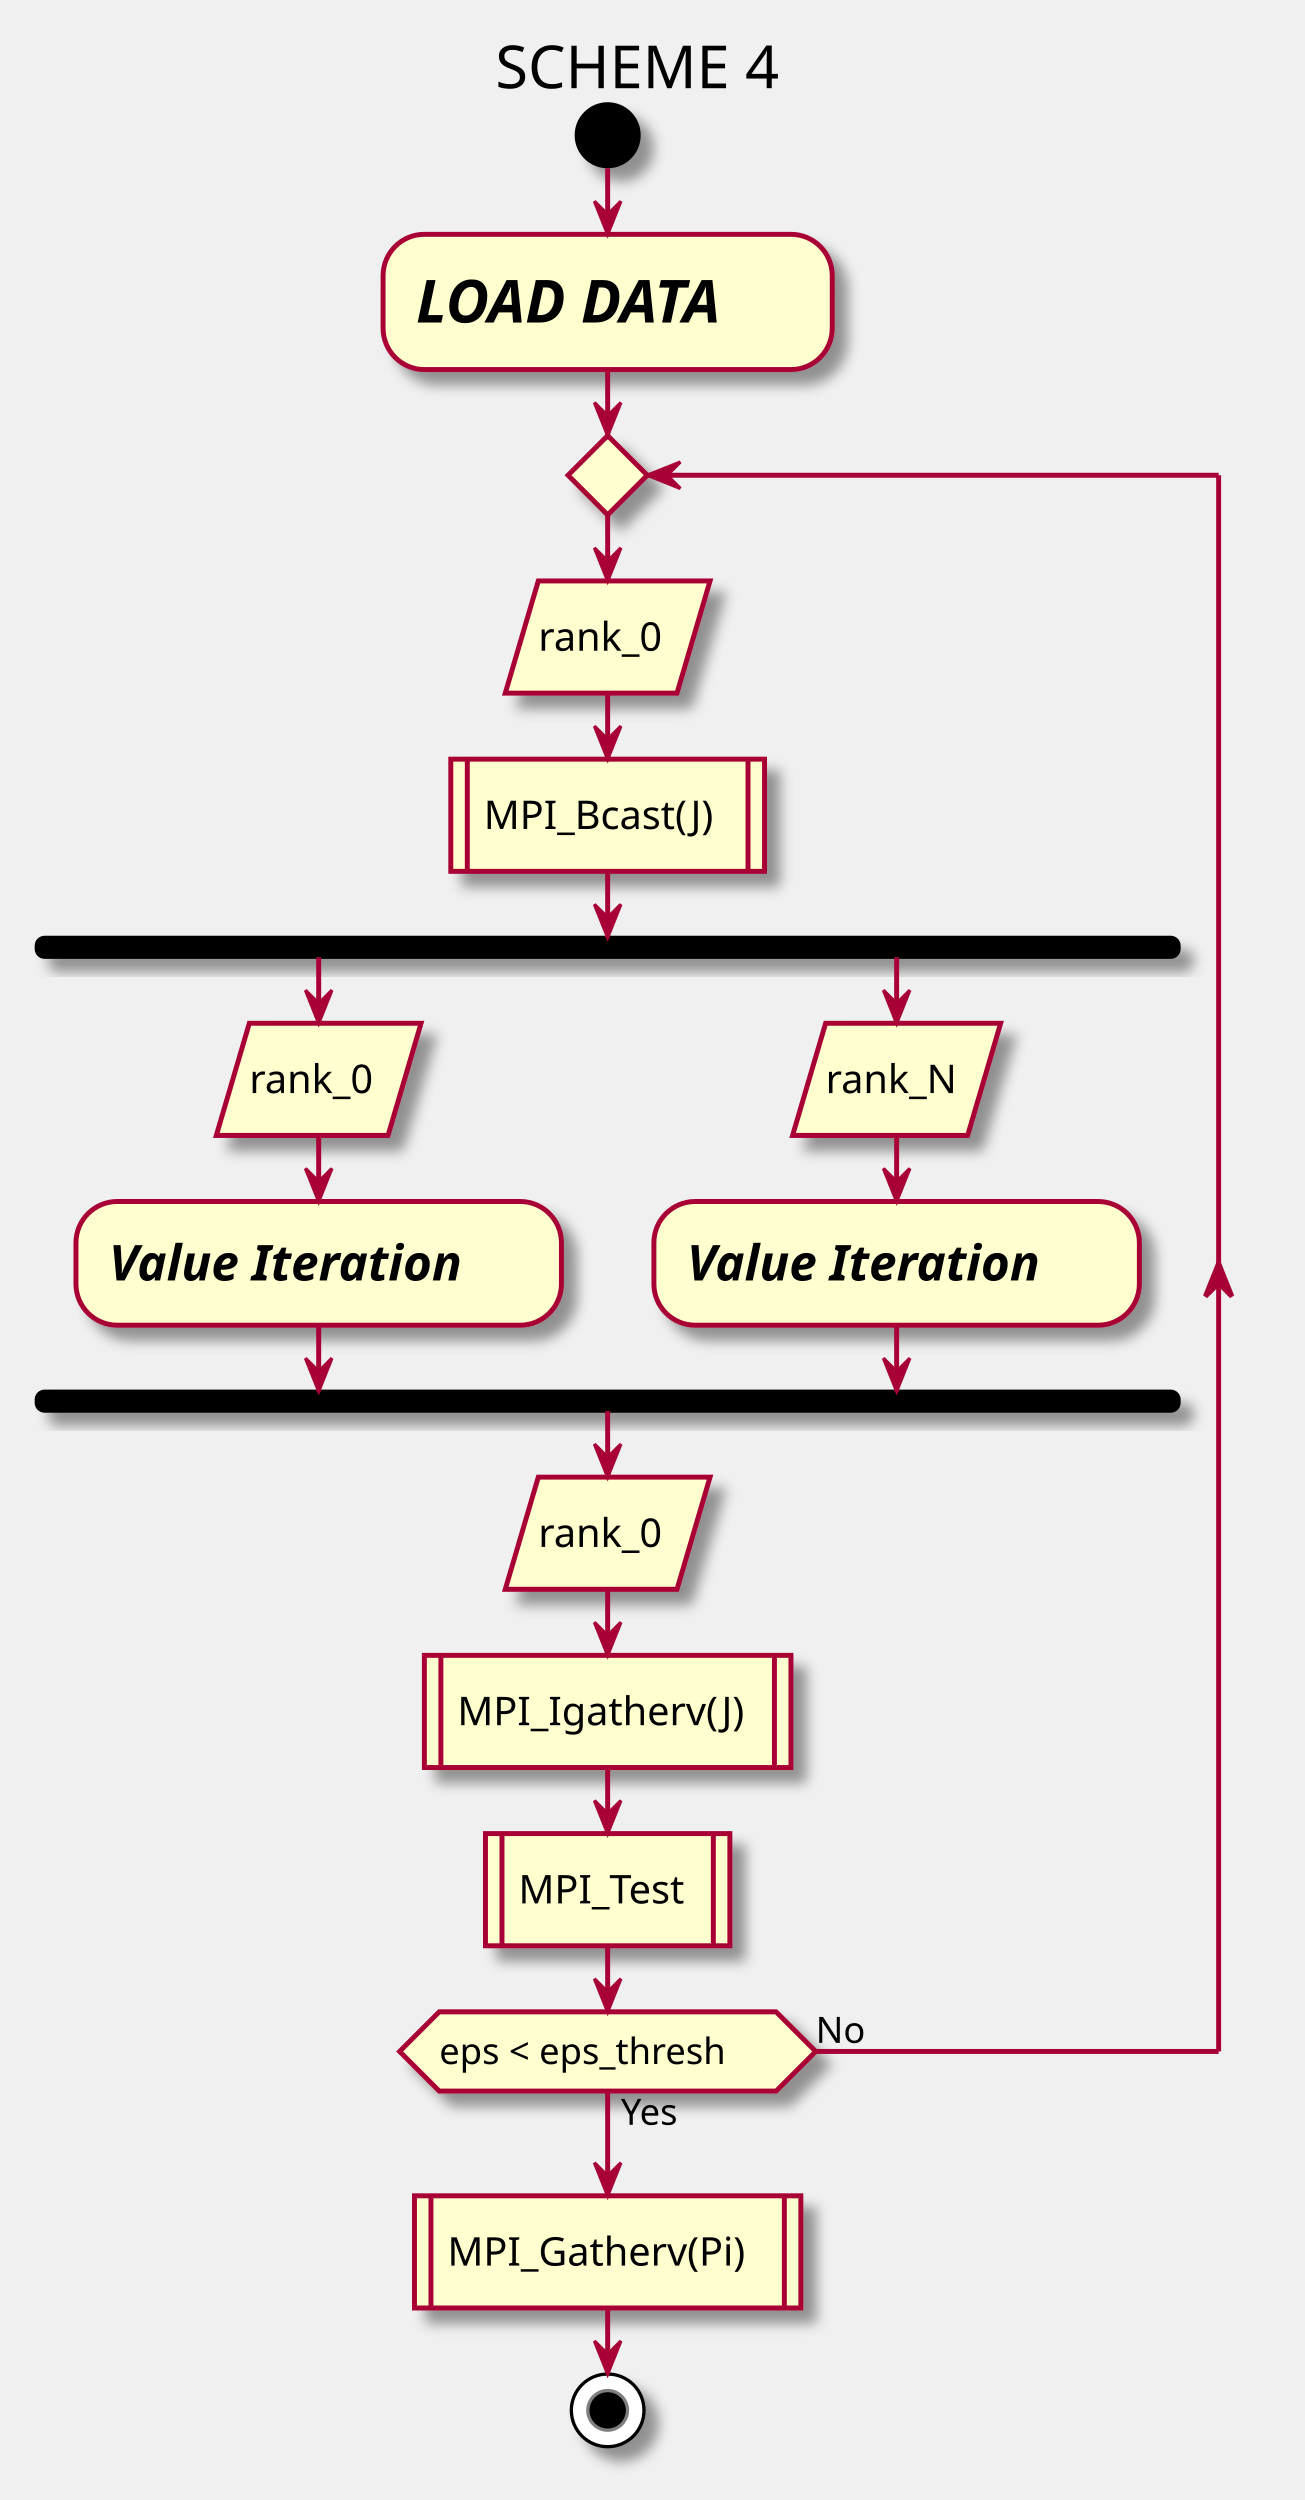
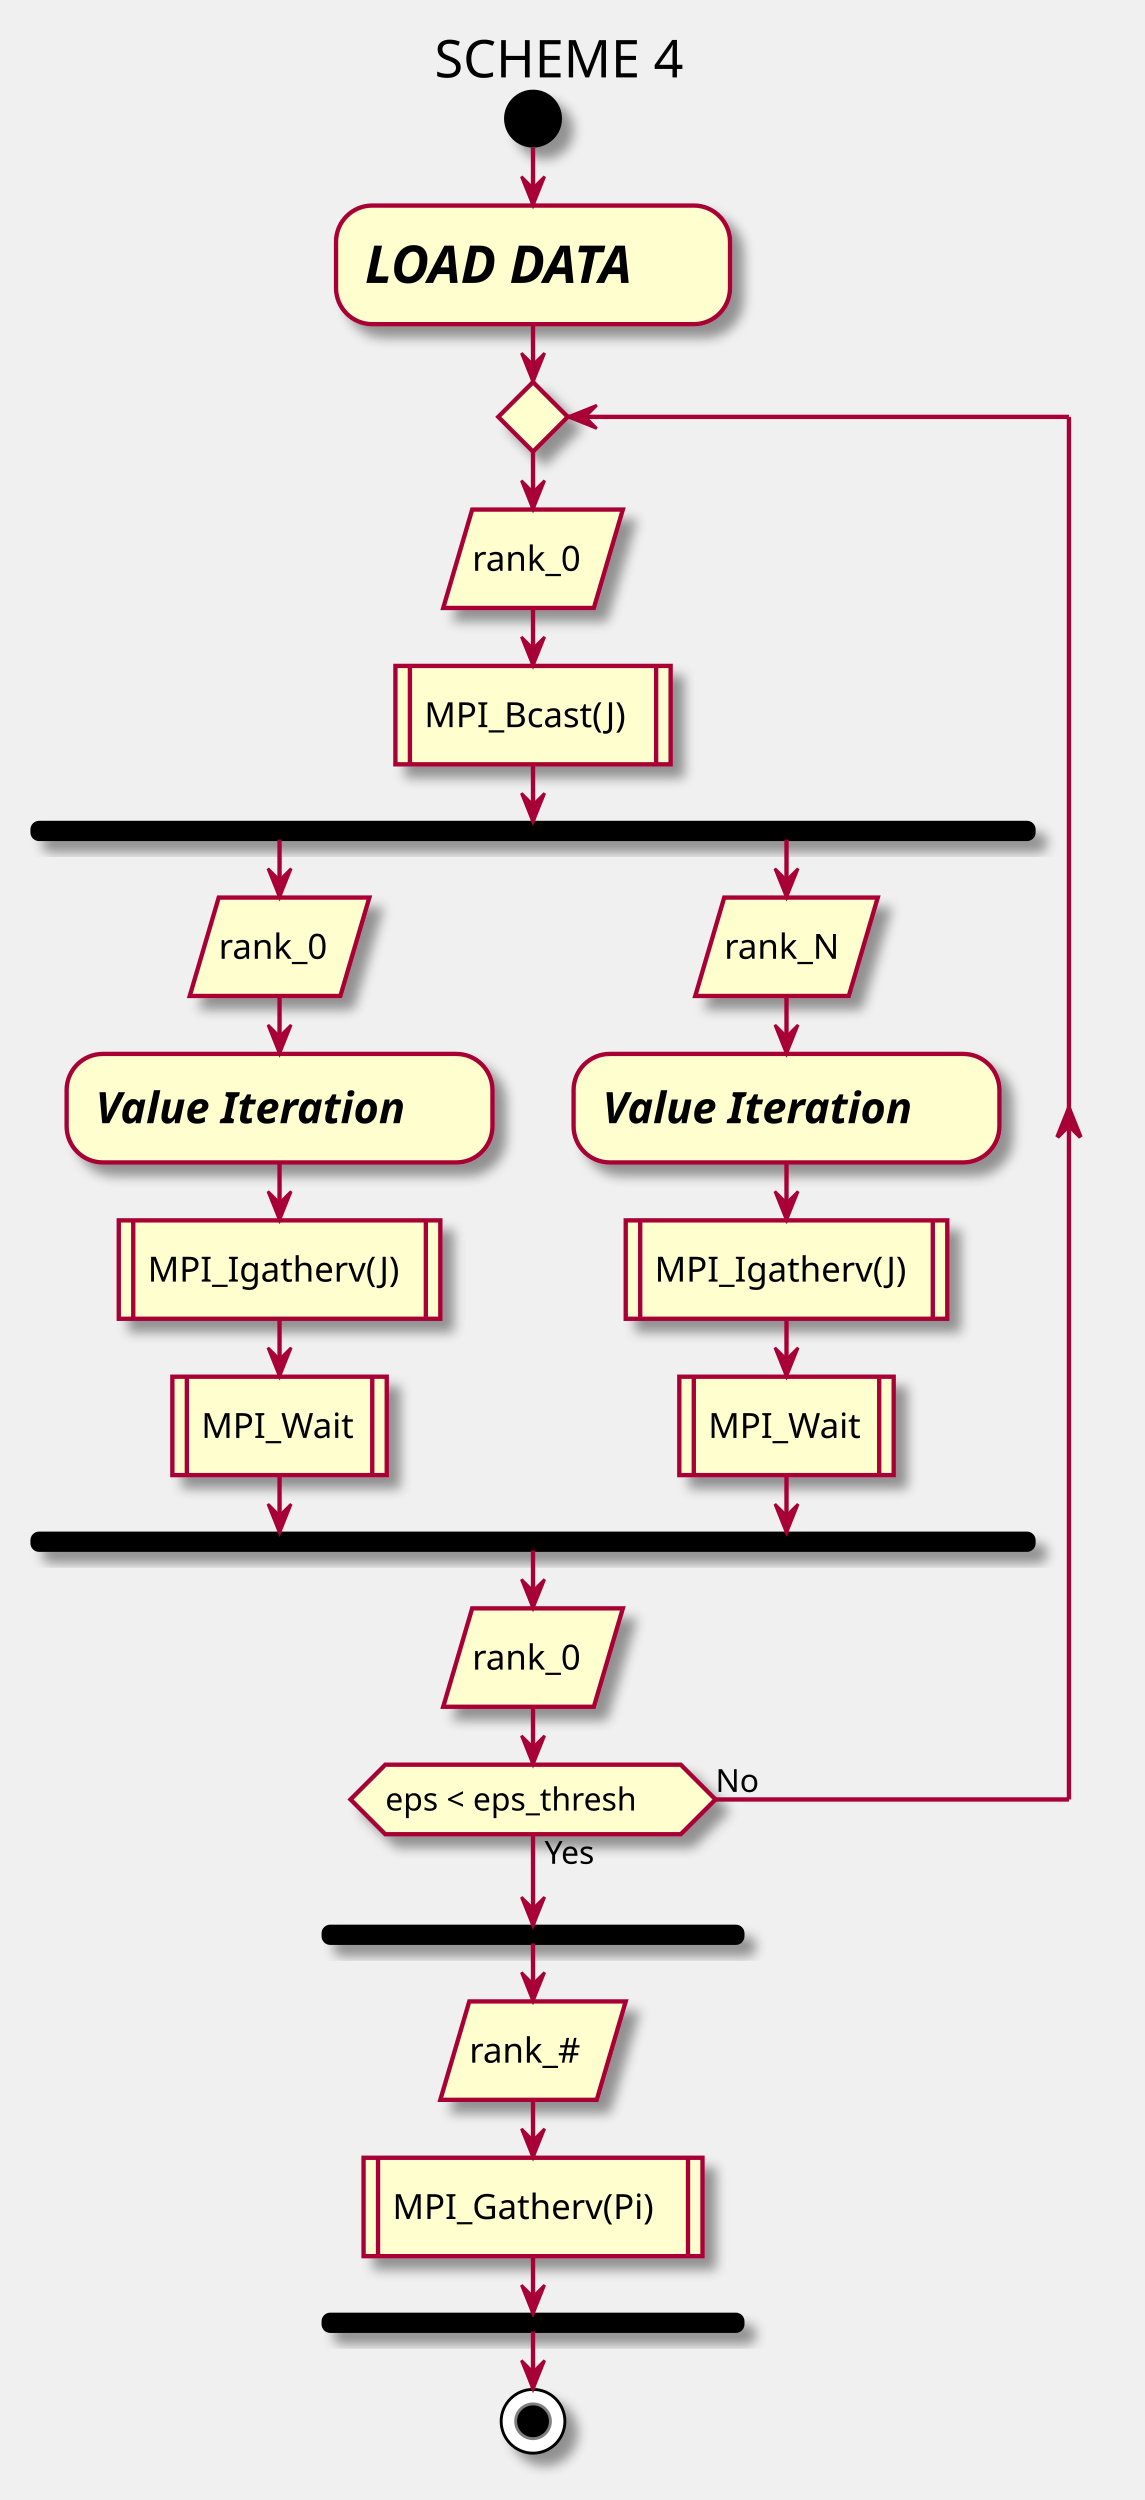
- <svg xmlns="http://www.w3.org/2000/svg" contentScriptType="application/ecmascript" contentStyleType="text/css" height="757px" preserveAspectRatio="none" style="width:395px;height:757px;background:#FFFFFF;" version="1.1" viewBox="0 0 395 757" width="395px" zoomAndPan="magnify">
+ <svg xmlns="http://www.w3.org/2000/svg" contentScriptType="application/ecmascript" contentStyleType="text/css" height="863px" preserveAspectRatio="none" style="width:395px;height:863px;background:#FFFFFF;" version="1.1" viewBox="0 0 395 863" width="395px" zoomAndPan="magnify">
  <defs>
-     <filter height="300%" id="fp40a62m1win8" width="300%" x="-1" y="-1">
+     <filter height="300%" id="fx5lmwxqrtxcl" width="300%" x="-1" y="-1">
      <feGaussianBlur result="blurOut" stdDeviation="2.0" />
      <feColorMatrix in="blurOut" result="blurOut2" type="matrix" values="0 0 0 0 0 0 0 0 0 0 0 0 0 0 0 0 0 0 .4 0" />
      <feOffset dx="4.0" dy="4.0" in="blurOut2" result="blurOut3" />
      <feBlend in="SourceGraphic" in2="blurOut3" mode="normal" />
    </filter>
  </defs>
  <g>
    <text fill="#000000" font-family="sans-serif" font-size="18" lengthAdjust="spacing" textLength="93" x="150" y="26.708">SCHEME 4</text>
-     <ellipse cx="184" cy="40.953" fill="#000000" filter="url(#fp40a62m1win8)" rx="10" ry="10" style="stroke:none;stroke-width:1.0;" />
-     <rect fill="#FEFECE" filter="url(#fp40a62m1win8)" height="40.953" rx="12.5" ry="12.5" style="stroke:#A80036;stroke-width:1.5;" width="136" x="116" y="70.953" />
+     <ellipse cx="184" cy="40.953" fill="#000000" filter="url(#fx5lmwxqrtxcl)" rx="10" ry="10" style="stroke:none;stroke-width:1.0;" />
+     <rect fill="#FEFECE" filter="url(#fx5lmwxqrtxcl)" height="40.953" rx="12.5" ry="12.5" style="stroke:#A80036;stroke-width:1.5;" width="136" x="116" y="70.953" />
    <text fill="#000000" font-family="sans-serif" font-size="18" font-style="italic" font-weight="bold" lengthAdjust="spacing" textLength="116" x="126" y="97.661">LOAD DATA</text>
-     <polygon fill="#FEFECE" filter="url(#fp40a62m1win8)" points="163,175.906,215,175.906,205,209.875,153,209.875" style="stroke:#A80036;stroke-width:1.5;" />
+     <polygon fill="#FEFECE" filter="url(#fx5lmwxqrtxcl)" points="163,175.906,215,175.906,205,209.875,153,209.875" style="stroke:#A80036;stroke-width:1.5;" />
    <text fill="#000000" font-family="sans-serif" font-size="12" lengthAdjust="spacing" textLength="42" x="163" y="197.045">rank_0</text>
-     <rect fill="#FEFECE" filter="url(#fp40a62m1win8)" height="33.969" style="stroke:#A80036;stroke-width:1.5;" width="95" x="136.5" y="229.875" />
+     <rect fill="#FEFECE" filter="url(#fx5lmwxqrtxcl)" height="33.969" style="stroke:#A80036;stroke-width:1.5;" width="95" x="136.5" y="229.875" />
    <line style="stroke:#A80036;stroke-width:1.5;" x1="141.5" x2="141.5" y1="229.875" y2="263.844" />
    <line style="stroke:#A80036;stroke-width:1.5;" x1="226.5" x2="226.5" y1="229.875" y2="263.844" />
    <text fill="#000000" font-family="sans-serif" font-size="12" lengthAdjust="spacing" textLength="75" x="146.5" y="251.014">MPI_Bcast(J)</text>
-     <rect fill="#000000" filter="url(#fp40a62m1win8)" height="6" rx="2.5" ry="2.5" style="stroke:#000000;stroke-width:1.0;" width="346" x="11" y="283.844" />
-     <polygon fill="#FEFECE" filter="url(#fp40a62m1win8)" points="75.5,309.844,127.5,309.844,117.5,343.812,65.5,343.812" style="stroke:#A80036;stroke-width:1.5;" />
+     <rect fill="#000000" filter="url(#fx5lmwxqrtxcl)" height="6" rx="2.5" ry="2.5" style="stroke:#000000;stroke-width:1.0;" width="346" x="11" y="283.844" />
+     <polygon fill="#FEFECE" filter="url(#fx5lmwxqrtxcl)" points="75.5,309.844,127.5,309.844,117.5,343.812,65.5,343.812" style="stroke:#A80036;stroke-width:1.5;" />
    <text fill="#000000" font-family="sans-serif" font-size="12" lengthAdjust="spacing" textLength="42" x="75.5" y="330.982">rank_0</text>
-     <rect fill="#FEFECE" filter="url(#fp40a62m1win8)" height="37.461" rx="12.5" ry="12.5" style="stroke:#A80036;stroke-width:1.5;" width="147" x="23" y="363.812" />
+     <rect fill="#FEFECE" filter="url(#fx5lmwxqrtxcl)" height="37.461" rx="12.5" ry="12.5" style="stroke:#A80036;stroke-width:1.5;" width="147" x="23" y="363.812" />
    <text fill="#000000" font-family="sans-serif" font-size="15" font-style="italic" font-weight="bold" lengthAdjust="spacing" textLength="127" x="33" y="387.736">Value Iteration</text>
-     <polygon fill="#FEFECE" filter="url(#fp40a62m1win8)" points="250,309.844,303,309.844,293,343.812,240,343.812" style="stroke:#A80036;stroke-width:1.5;" />
+     <rect fill="#FEFECE" filter="url(#fx5lmwxqrtxcl)" height="33.969" style="stroke:#A80036;stroke-width:1.5;" width="111" x="41" y="421.273" />
+     <line style="stroke:#A80036;stroke-width:1.5;" x1="46" x2="46" y1="421.273" y2="455.242" />
+     <line style="stroke:#A80036;stroke-width:1.5;" x1="147" x2="147" y1="421.273" y2="455.242" />
+     <text fill="#000000" font-family="sans-serif" font-size="12" lengthAdjust="spacing" textLength="91" x="51" y="442.412">MPI_Igatherv(J)</text>
+     <rect fill="#FEFECE" filter="url(#fx5lmwxqrtxcl)" height="33.969" style="stroke:#A80036;stroke-width:1.5;" width="74" x="59.5" y="475.242" />
+     <line style="stroke:#A80036;stroke-width:1.5;" x1="64.5" x2="64.5" y1="475.242" y2="509.211" />
+     <line style="stroke:#A80036;stroke-width:1.5;" x1="128.5" x2="128.5" y1="475.242" y2="509.211" />
+     <text fill="#000000" font-family="sans-serif" font-size="12" lengthAdjust="spacing" textLength="54" x="69.5" y="496.381">MPI_Wait</text>
+     <polygon fill="#FEFECE" filter="url(#fx5lmwxqrtxcl)" points="250,309.844,303,309.844,293,343.812,240,343.812" style="stroke:#A80036;stroke-width:1.5;" />
    <text fill="#000000" font-family="sans-serif" font-size="12" lengthAdjust="spacing" textLength="43" x="250" y="330.982">rank_N</text>
-     <rect fill="#FEFECE" filter="url(#fp40a62m1win8)" height="37.461" rx="12.5" ry="12.5" style="stroke:#A80036;stroke-width:1.5;" width="147" x="198" y="363.812" />
+     <rect fill="#FEFECE" filter="url(#fx5lmwxqrtxcl)" height="37.461" rx="12.5" ry="12.5" style="stroke:#A80036;stroke-width:1.5;" width="147" x="198" y="363.812" />
    <text fill="#000000" font-family="sans-serif" font-size="15" font-style="italic" font-weight="bold" lengthAdjust="spacing" textLength="127" x="208" y="387.736">Value Iteration</text>
-     <rect fill="#000000" filter="url(#fp40a62m1win8)" height="6" rx="2.5" ry="2.5" style="stroke:#000000;stroke-width:1.0;" width="346" x="11" y="421.273" />
-     <polygon fill="#FEFECE" filter="url(#fp40a62m1win8)" points="163,447.273,215,447.273,205,481.242,153,481.242" style="stroke:#A80036;stroke-width:1.5;" />
-     <text fill="#000000" font-family="sans-serif" font-size="12" lengthAdjust="spacing" textLength="42" x="163" y="468.412">rank_0</text>
-     <rect fill="#FEFECE" filter="url(#fp40a62m1win8)" height="33.969" style="stroke:#A80036;stroke-width:1.5;" width="111" x="128.5" y="501.242" />
-     <line style="stroke:#A80036;stroke-width:1.5;" x1="133.5" x2="133.5" y1="501.242" y2="535.211" />
-     <line style="stroke:#A80036;stroke-width:1.5;" x1="234.5" x2="234.5" y1="501.242" y2="535.211" />
-     <text fill="#000000" font-family="sans-serif" font-size="12" lengthAdjust="spacing" textLength="91" x="138.5" y="522.381">MPI_Igatherv(J)</text>
-     <rect fill="#FEFECE" filter="url(#fp40a62m1win8)" height="33.969" style="stroke:#A80036;stroke-width:1.5;" width="74" x="147" y="555.211" />
-     <line style="stroke:#A80036;stroke-width:1.5;" x1="152" x2="152" y1="555.211" y2="589.18" />
-     <line style="stroke:#A80036;stroke-width:1.5;" x1="216" x2="216" y1="555.211" y2="589.18" />
-     <text fill="#000000" font-family="sans-serif" font-size="12" lengthAdjust="spacing" textLength="54" x="157" y="576.35">MPI_Test</text>
-     <polygon fill="#FEFECE" filter="url(#fp40a62m1win8)" points="184,131.906,196,143.906,184,155.906,172,143.906,184,131.906" style="stroke:#A80036;stroke-width:1.5;" />
-     <polygon fill="#FEFECE" filter="url(#fp40a62m1win8)" points="133,609.18,235,609.18,247,621.18,235,633.18,133,633.18,121,621.18,133,609.18" style="stroke:#A80036;stroke-width:1.5;" />
+     <rect fill="#FEFECE" filter="url(#fx5lmwxqrtxcl)" height="33.969" style="stroke:#A80036;stroke-width:1.5;" width="111" x="216" y="421.273" />
+     <line style="stroke:#A80036;stroke-width:1.5;" x1="221" x2="221" y1="421.273" y2="455.242" />
+     <line style="stroke:#A80036;stroke-width:1.5;" x1="322" x2="322" y1="421.273" y2="455.242" />
+     <text fill="#000000" font-family="sans-serif" font-size="12" lengthAdjust="spacing" textLength="91" x="226" y="442.412">MPI_Igatherv(J)</text>
+     <rect fill="#FEFECE" filter="url(#fx5lmwxqrtxcl)" height="33.969" style="stroke:#A80036;stroke-width:1.5;" width="74" x="234.5" y="475.242" />
+     <line style="stroke:#A80036;stroke-width:1.5;" x1="239.5" x2="239.5" y1="475.242" y2="509.211" />
+     <line style="stroke:#A80036;stroke-width:1.5;" x1="303.5" x2="303.5" y1="475.242" y2="509.211" />
+     <text fill="#000000" font-family="sans-serif" font-size="12" lengthAdjust="spacing" textLength="54" x="244.5" y="496.381">MPI_Wait</text>
+     <rect fill="#000000" filter="url(#fx5lmwxqrtxcl)" height="6" rx="2.5" ry="2.5" style="stroke:#000000;stroke-width:1.0;" width="346" x="11" y="529.211" />
+     <polygon fill="#FEFECE" filter="url(#fx5lmwxqrtxcl)" points="163,555.211,215,555.211,205,589.18,153,589.18" style="stroke:#A80036;stroke-width:1.5;" />
+     <text fill="#000000" font-family="sans-serif" font-size="12" lengthAdjust="spacing" textLength="42" x="163" y="576.35">rank_0</text>
+     <polygon fill="#FEFECE" filter="url(#fx5lmwxqrtxcl)" points="184,131.906,196,143.906,184,155.906,172,143.906,184,131.906" style="stroke:#A80036;stroke-width:1.5;" />
+     <polygon fill="#FEFECE" filter="url(#fx5lmwxqrtxcl)" points="133,609.18,235,609.18,247,621.18,235,633.18,133,633.18,121,621.18,133,609.18" style="stroke:#A80036;stroke-width:1.5;" />
    <text fill="#000000" font-family="sans-serif" font-size="11" lengthAdjust="spacing" textLength="21" x="188" y="643.39">Yes</text>
    <text fill="#000000" font-family="sans-serif" font-size="11" lengthAdjust="spacing" textLength="102" x="133" y="624.988">eps &lt; eps_thresh</text>
    <text fill="#000000" font-family="sans-serif" font-size="11" lengthAdjust="spacing" textLength="15" x="247" y="618.585">No</text>
-     <rect fill="#FEFECE" filter="url(#fp40a62m1win8)" height="33.969" style="stroke:#A80036;stroke-width:1.5;" width="117" x="125.5" y="664.89" />
-     <line style="stroke:#A80036;stroke-width:1.5;" x1="130.5" x2="130.5" y1="664.89" y2="698.859" />
-     <line style="stroke:#A80036;stroke-width:1.5;" x1="237.5" x2="237.5" y1="664.89" y2="698.859" />
-     <text fill="#000000" font-family="sans-serif" font-size="12" lengthAdjust="spacing" textLength="97" x="135.5" y="686.029">MPI_Gatherv(Pi)</text>
-     <ellipse cx="184" cy="729.859" fill="#FFFFFF" filter="url(#fp40a62m1win8)" rx="11" ry="11" style="stroke:#000000;stroke-width:1.0;" />
-     <ellipse cx="184" cy="729.859" fill="#000000" rx="6" ry="6" style="stroke:#7F7F7F;stroke-width:1.0;" />
+     <rect fill="#000000" filter="url(#fx5lmwxqrtxcl)" height="6" rx="2.5" ry="2.5" style="stroke:#000000;stroke-width:1.0;" width="145" x="111.5" y="664.89" />
+     <polygon fill="#FEFECE" filter="url(#fx5lmwxqrtxcl)" points="162,690.89,216,690.89,206,724.859,152,724.859" style="stroke:#A80036;stroke-width:1.5;" />
+     <text fill="#000000" font-family="sans-serif" font-size="12" lengthAdjust="spacing" textLength="44" x="162" y="712.029">rank_#</text>
+     <rect fill="#FEFECE" filter="url(#fx5lmwxqrtxcl)" height="33.969" style="stroke:#A80036;stroke-width:1.5;" width="117" x="125.5" y="744.859" />
+     <line style="stroke:#A80036;stroke-width:1.5;" x1="130.5" x2="130.5" y1="744.859" y2="778.828" />
+     <line style="stroke:#A80036;stroke-width:1.5;" x1="237.5" x2="237.5" y1="744.859" y2="778.828" />
+     <text fill="#000000" font-family="sans-serif" font-size="12" lengthAdjust="spacing" textLength="97" x="135.5" y="765.998">MPI_Gatherv(Pi)</text>
+     <rect fill="#000000" filter="url(#fx5lmwxqrtxcl)" height="6" rx="2.5" ry="2.5" style="stroke:#000000;stroke-width:1.0;" width="145" x="111.5" y="798.828" />
+     <ellipse cx="184" cy="835.828" fill="#FFFFFF" filter="url(#fx5lmwxqrtxcl)" rx="11" ry="11" style="stroke:#000000;stroke-width:1.0;" />
+     <ellipse cx="184" cy="835.828" fill="#000000" rx="6" ry="6" style="stroke:#7F7F7F;stroke-width:1.0;" />
    <line style="stroke:#A80036;stroke-width:1.5;" x1="184" x2="184" y1="50.953" y2="70.953" />
    <polygon fill="#A80036" points="180,60.953,184,70.953,188,60.953,184,64.953" style="stroke:#A80036;stroke-width:1.0;" />
    <line style="stroke:#A80036;stroke-width:1.5;" x1="184" x2="184" y1="209.875" y2="229.875" />
    <polygon fill="#A80036" points="180,219.875,184,229.875,188,219.875,184,223.875" style="stroke:#A80036;stroke-width:1.0;" />
    <line style="stroke:#A80036;stroke-width:1.5;" x1="96.5" x2="96.5" y1="343.812" y2="363.812" />
    <polygon fill="#A80036" points="92.5,353.812,96.5,363.812,100.5,353.812,96.5,357.812" style="stroke:#A80036;stroke-width:1.0;" />
+     <line style="stroke:#A80036;stroke-width:1.5;" x1="96.5" x2="96.5" y1="401.273" y2="421.273" />
+     <polygon fill="#A80036" points="92.5,411.273,96.5,421.273,100.5,411.273,96.5,415.273" style="stroke:#A80036;stroke-width:1.0;" />
+     <line style="stroke:#A80036;stroke-width:1.5;" x1="96.5" x2="96.5" y1="455.242" y2="475.242" />
+     <polygon fill="#A80036" points="92.5,465.242,96.5,475.242,100.5,465.242,96.5,469.242" style="stroke:#A80036;stroke-width:1.0;" />
    <line style="stroke:#A80036;stroke-width:1.5;" x1="271.5" x2="271.5" y1="343.812" y2="363.812" />
    <polygon fill="#A80036" points="267.5,353.812,271.5,363.812,275.5,353.812,271.5,357.812" style="stroke:#A80036;stroke-width:1.0;" />
+     <line style="stroke:#A80036;stroke-width:1.5;" x1="271.5" x2="271.5" y1="401.273" y2="421.273" />
+     <polygon fill="#A80036" points="267.5,411.273,271.5,421.273,275.5,411.273,271.5,415.273" style="stroke:#A80036;stroke-width:1.0;" />
+     <line style="stroke:#A80036;stroke-width:1.5;" x1="271.5" x2="271.5" y1="455.242" y2="475.242" />
+     <polygon fill="#A80036" points="267.5,465.242,271.5,475.242,275.5,465.242,271.5,469.242" style="stroke:#A80036;stroke-width:1.0;" />
    <line style="stroke:#A80036;stroke-width:1.5;" x1="96.5" x2="96.5" y1="289.844" y2="309.844" />
    <polygon fill="#A80036" points="92.5,299.844,96.5,309.844,100.5,299.844,96.5,303.844" style="stroke:#A80036;stroke-width:1.0;" />
    <line style="stroke:#A80036;stroke-width:1.5;" x1="271.5" x2="271.5" y1="289.844" y2="309.844" />
    <polygon fill="#A80036" points="267.5,299.844,271.5,309.844,275.5,299.844,271.5,303.844" style="stroke:#A80036;stroke-width:1.0;" />
-     <line style="stroke:#A80036;stroke-width:1.5;" x1="96.5" x2="96.5" y1="401.273" y2="421.273" />
-     <polygon fill="#A80036" points="92.5,411.273,96.5,421.273,100.5,411.273,96.5,415.273" style="stroke:#A80036;stroke-width:1.0;" />
-     <line style="stroke:#A80036;stroke-width:1.5;" x1="271.5" x2="271.5" y1="401.273" y2="421.273" />
-     <polygon fill="#A80036" points="267.5,411.273,271.5,421.273,275.5,411.273,271.5,415.273" style="stroke:#A80036;stroke-width:1.0;" />
+     <line style="stroke:#A80036;stroke-width:1.5;" x1="96.5" x2="96.5" y1="509.211" y2="529.211" />
+     <polygon fill="#A80036" points="92.5,519.211,96.5,529.211,100.5,519.211,96.5,523.211" style="stroke:#A80036;stroke-width:1.0;" />
+     <line style="stroke:#A80036;stroke-width:1.5;" x1="271.5" x2="271.5" y1="509.211" y2="529.211" />
+     <polygon fill="#A80036" points="267.5,519.211,271.5,529.211,275.5,519.211,271.5,523.211" style="stroke:#A80036;stroke-width:1.0;" />
    <line style="stroke:#A80036;stroke-width:1.5;" x1="184" x2="184" y1="263.844" y2="283.844" />
    <polygon fill="#A80036" points="180,273.844,184,283.844,188,273.844,184,277.844" style="stroke:#A80036;stroke-width:1.0;" />
-     <line style="stroke:#A80036;stroke-width:1.5;" x1="184" x2="184" y1="427.273" y2="447.273" />
-     <polygon fill="#A80036" points="180,437.273,184,447.273,188,437.273,184,441.273" style="stroke:#A80036;stroke-width:1.0;" />
-     <line style="stroke:#A80036;stroke-width:1.5;" x1="184" x2="184" y1="481.242" y2="501.242" />
-     <polygon fill="#A80036" points="180,491.242,184,501.242,188,491.242,184,495.242" style="stroke:#A80036;stroke-width:1.0;" />
    <line style="stroke:#A80036;stroke-width:1.5;" x1="184" x2="184" y1="535.211" y2="555.211" />
    <polygon fill="#A80036" points="180,545.211,184,555.211,188,545.211,184,549.211" style="stroke:#A80036;stroke-width:1.0;" />
    <line style="stroke:#A80036;stroke-width:1.5;" x1="184" x2="184" y1="155.906" y2="175.906" />
    <polygon fill="#A80036" points="180,165.906,184,175.906,188,165.906,184,169.906" style="stroke:#A80036;stroke-width:1.0;" />
    <line style="stroke:#A80036;stroke-width:1.5;" x1="247" x2="369" y1="621.18" y2="621.18" />
    <polygon fill="#A80036" points="365,392.543,369,382.543,373,392.543,369,388.543" style="stroke:#A80036;stroke-width:1.5;" />
    <line style="stroke:#A80036;stroke-width:1.5;" x1="369" x2="369" y1="143.906" y2="621.18" />
    <line style="stroke:#A80036;stroke-width:1.5;" x1="369" x2="196" y1="143.906" y2="143.906" />
    <polygon fill="#A80036" points="206,139.906,196,143.906,206,147.906,202,143.906" style="stroke:#A80036;stroke-width:1.0;" />
    <line style="stroke:#A80036;stroke-width:1.5;" x1="184" x2="184" y1="589.18" y2="609.18" />
    <polygon fill="#A80036" points="180,599.18,184,609.18,188,599.18,184,603.18" style="stroke:#A80036;stroke-width:1.0;" />
    <line style="stroke:#A80036;stroke-width:1.5;" x1="184" x2="184" y1="111.906" y2="131.906" />
    <polygon fill="#A80036" points="180,121.906,184,131.906,188,121.906,184,125.906" style="stroke:#A80036;stroke-width:1.0;" />
+     <line style="stroke:#A80036;stroke-width:1.5;" x1="184" x2="184" y1="724.859" y2="744.859" />
+     <polygon fill="#A80036" points="180,734.859,184,744.859,188,734.859,184,738.859" style="stroke:#A80036;stroke-width:1.0;" />
+     <line style="stroke:#A80036;stroke-width:1.5;" x1="184" x2="184" y1="670.89" y2="690.89" />
+     <polygon fill="#A80036" points="180,680.89,184,690.89,188,680.89,184,684.89" style="stroke:#A80036;stroke-width:1.0;" />
+     <line style="stroke:#A80036;stroke-width:1.5;" x1="184" x2="184" y1="778.828" y2="798.828" />
+     <polygon fill="#A80036" points="180,788.828,184,798.828,188,788.828,184,792.828" style="stroke:#A80036;stroke-width:1.0;" />
    <line style="stroke:#A80036;stroke-width:1.5;" x1="184" x2="184" y1="633.18" y2="664.89" />
    <polygon fill="#A80036" points="180,654.89,184,664.89,188,654.89,184,658.89" style="stroke:#A80036;stroke-width:1.0;" />
-     <line style="stroke:#A80036;stroke-width:1.5;" x1="184" x2="184" y1="698.859" y2="718.859" />
-     <polygon fill="#A80036" points="180,708.859,184,718.859,188,708.859,184,712.859" style="stroke:#A80036;stroke-width:1.0;" />
+     <line style="stroke:#A80036;stroke-width:1.5;" x1="184" x2="184" y1="804.828" y2="824.828" />
+     <polygon fill="#A80036" points="180,814.828,184,824.828,188,814.828,184,818.828" style="stroke:#A80036;stroke-width:1.0;" />
  </g>
</svg>
